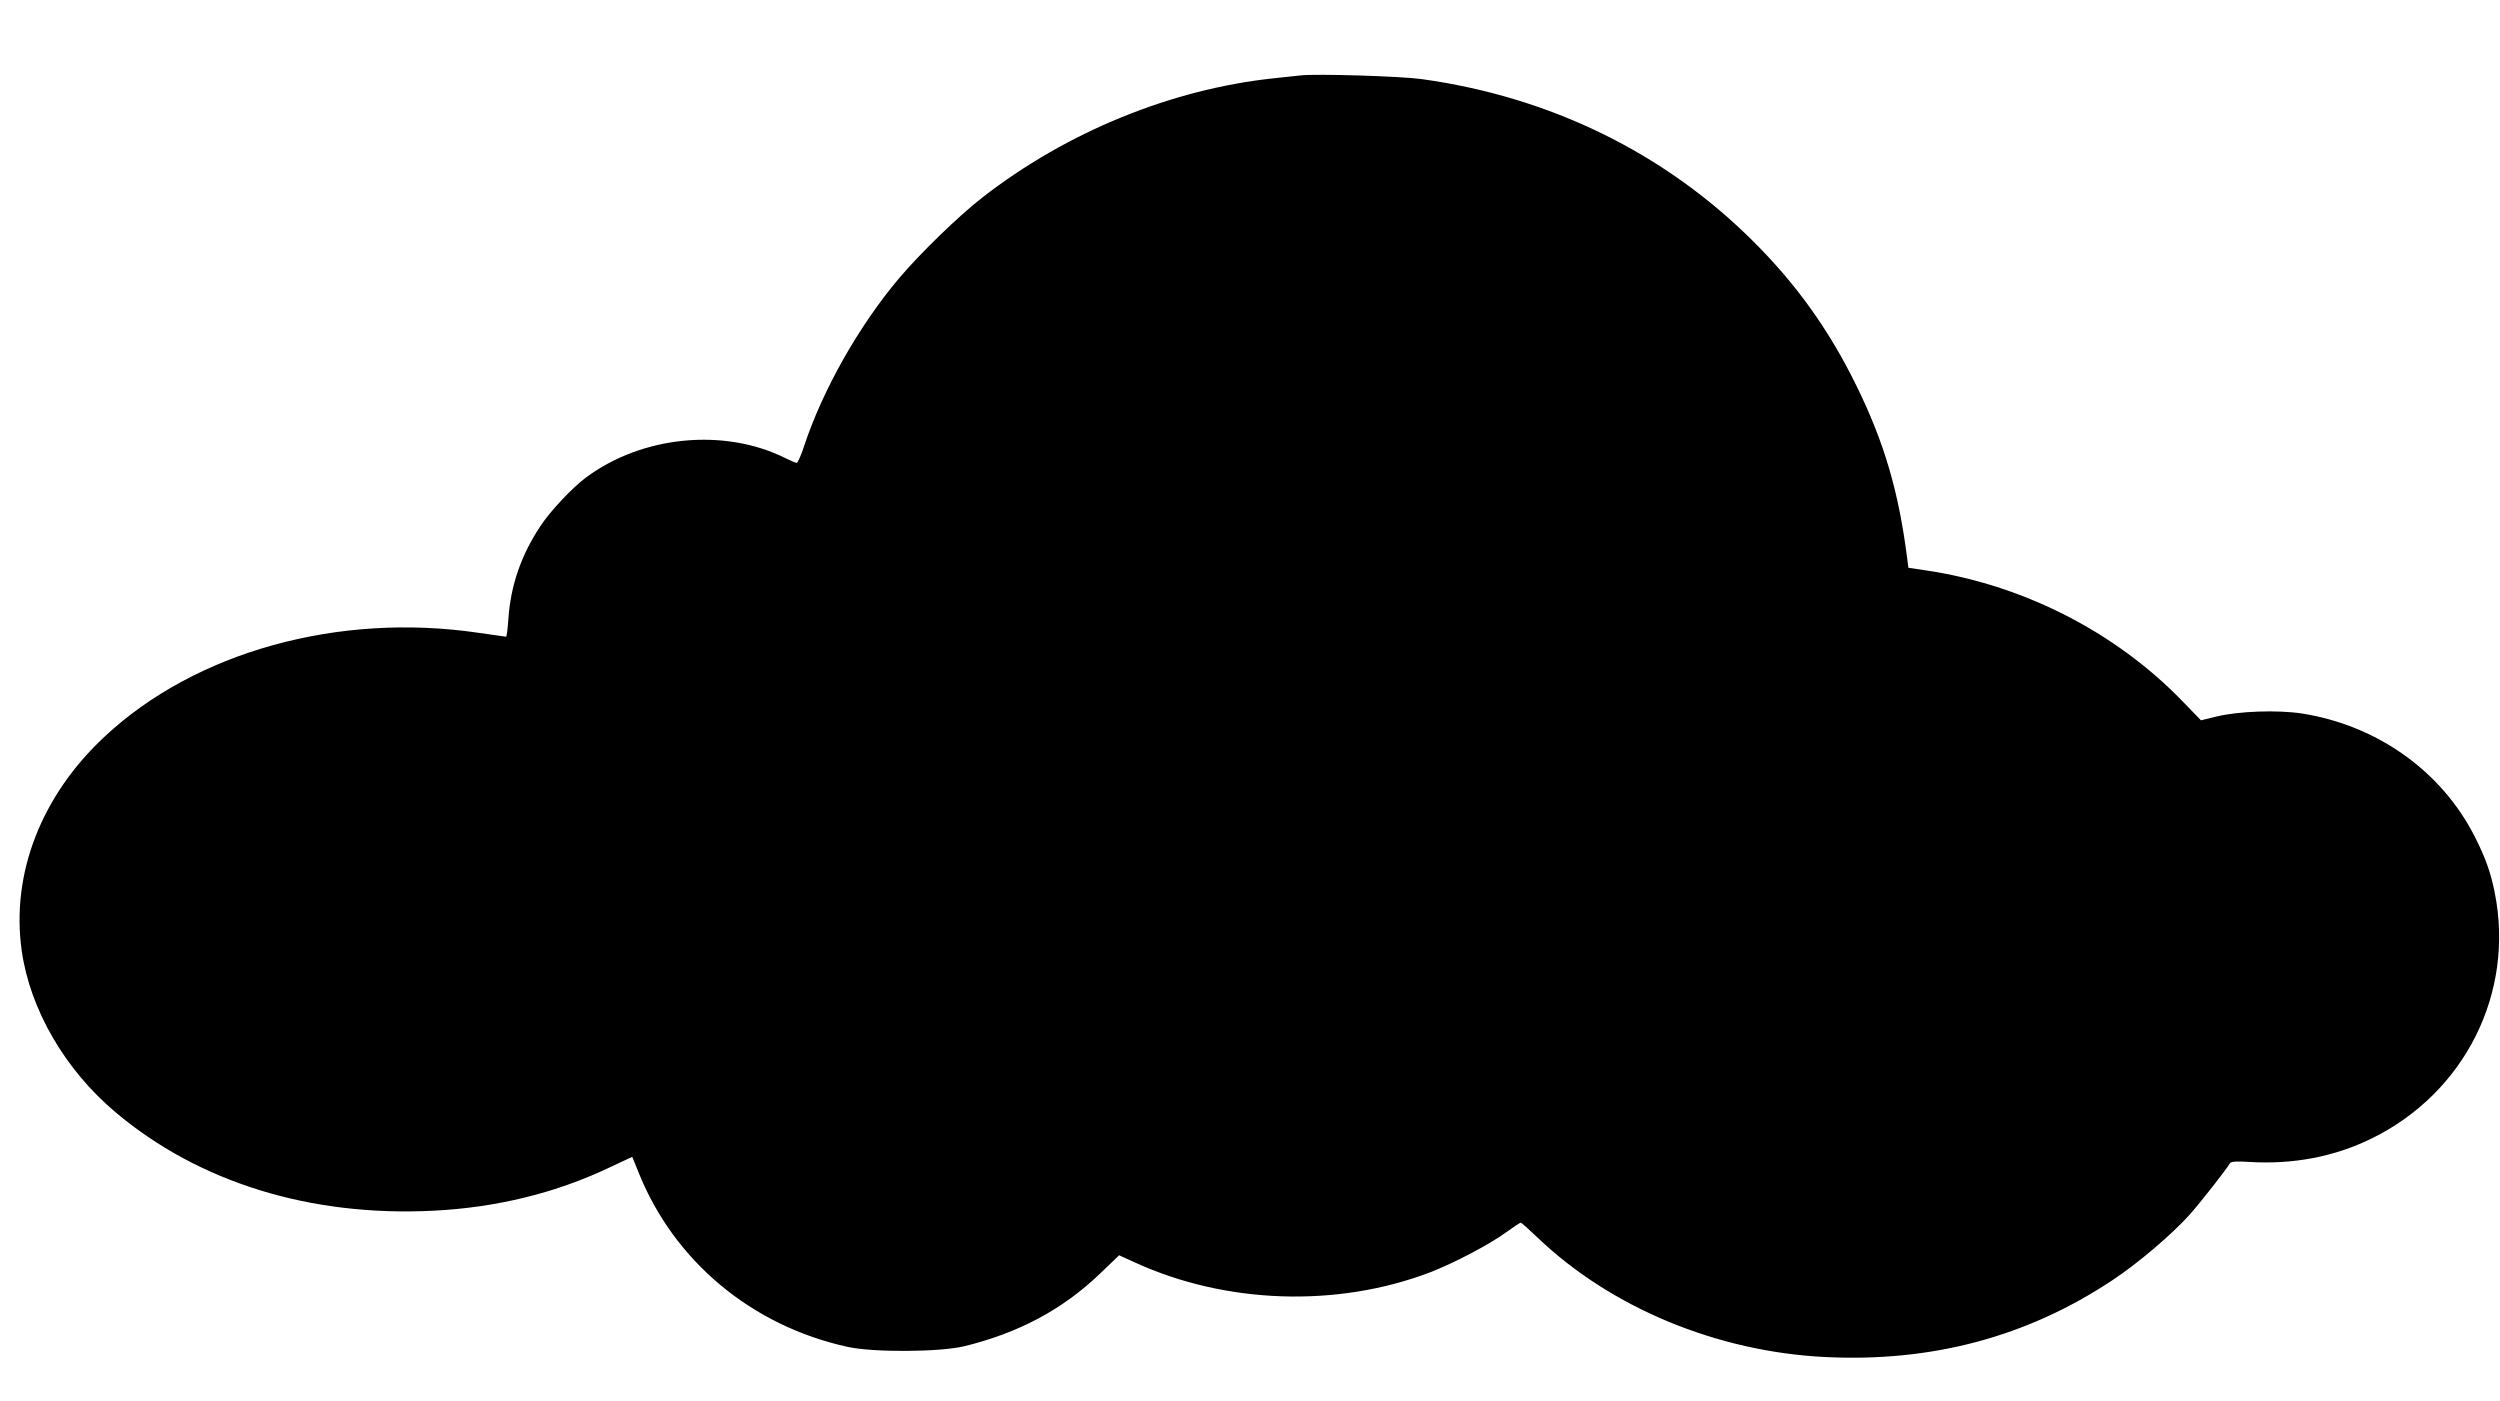
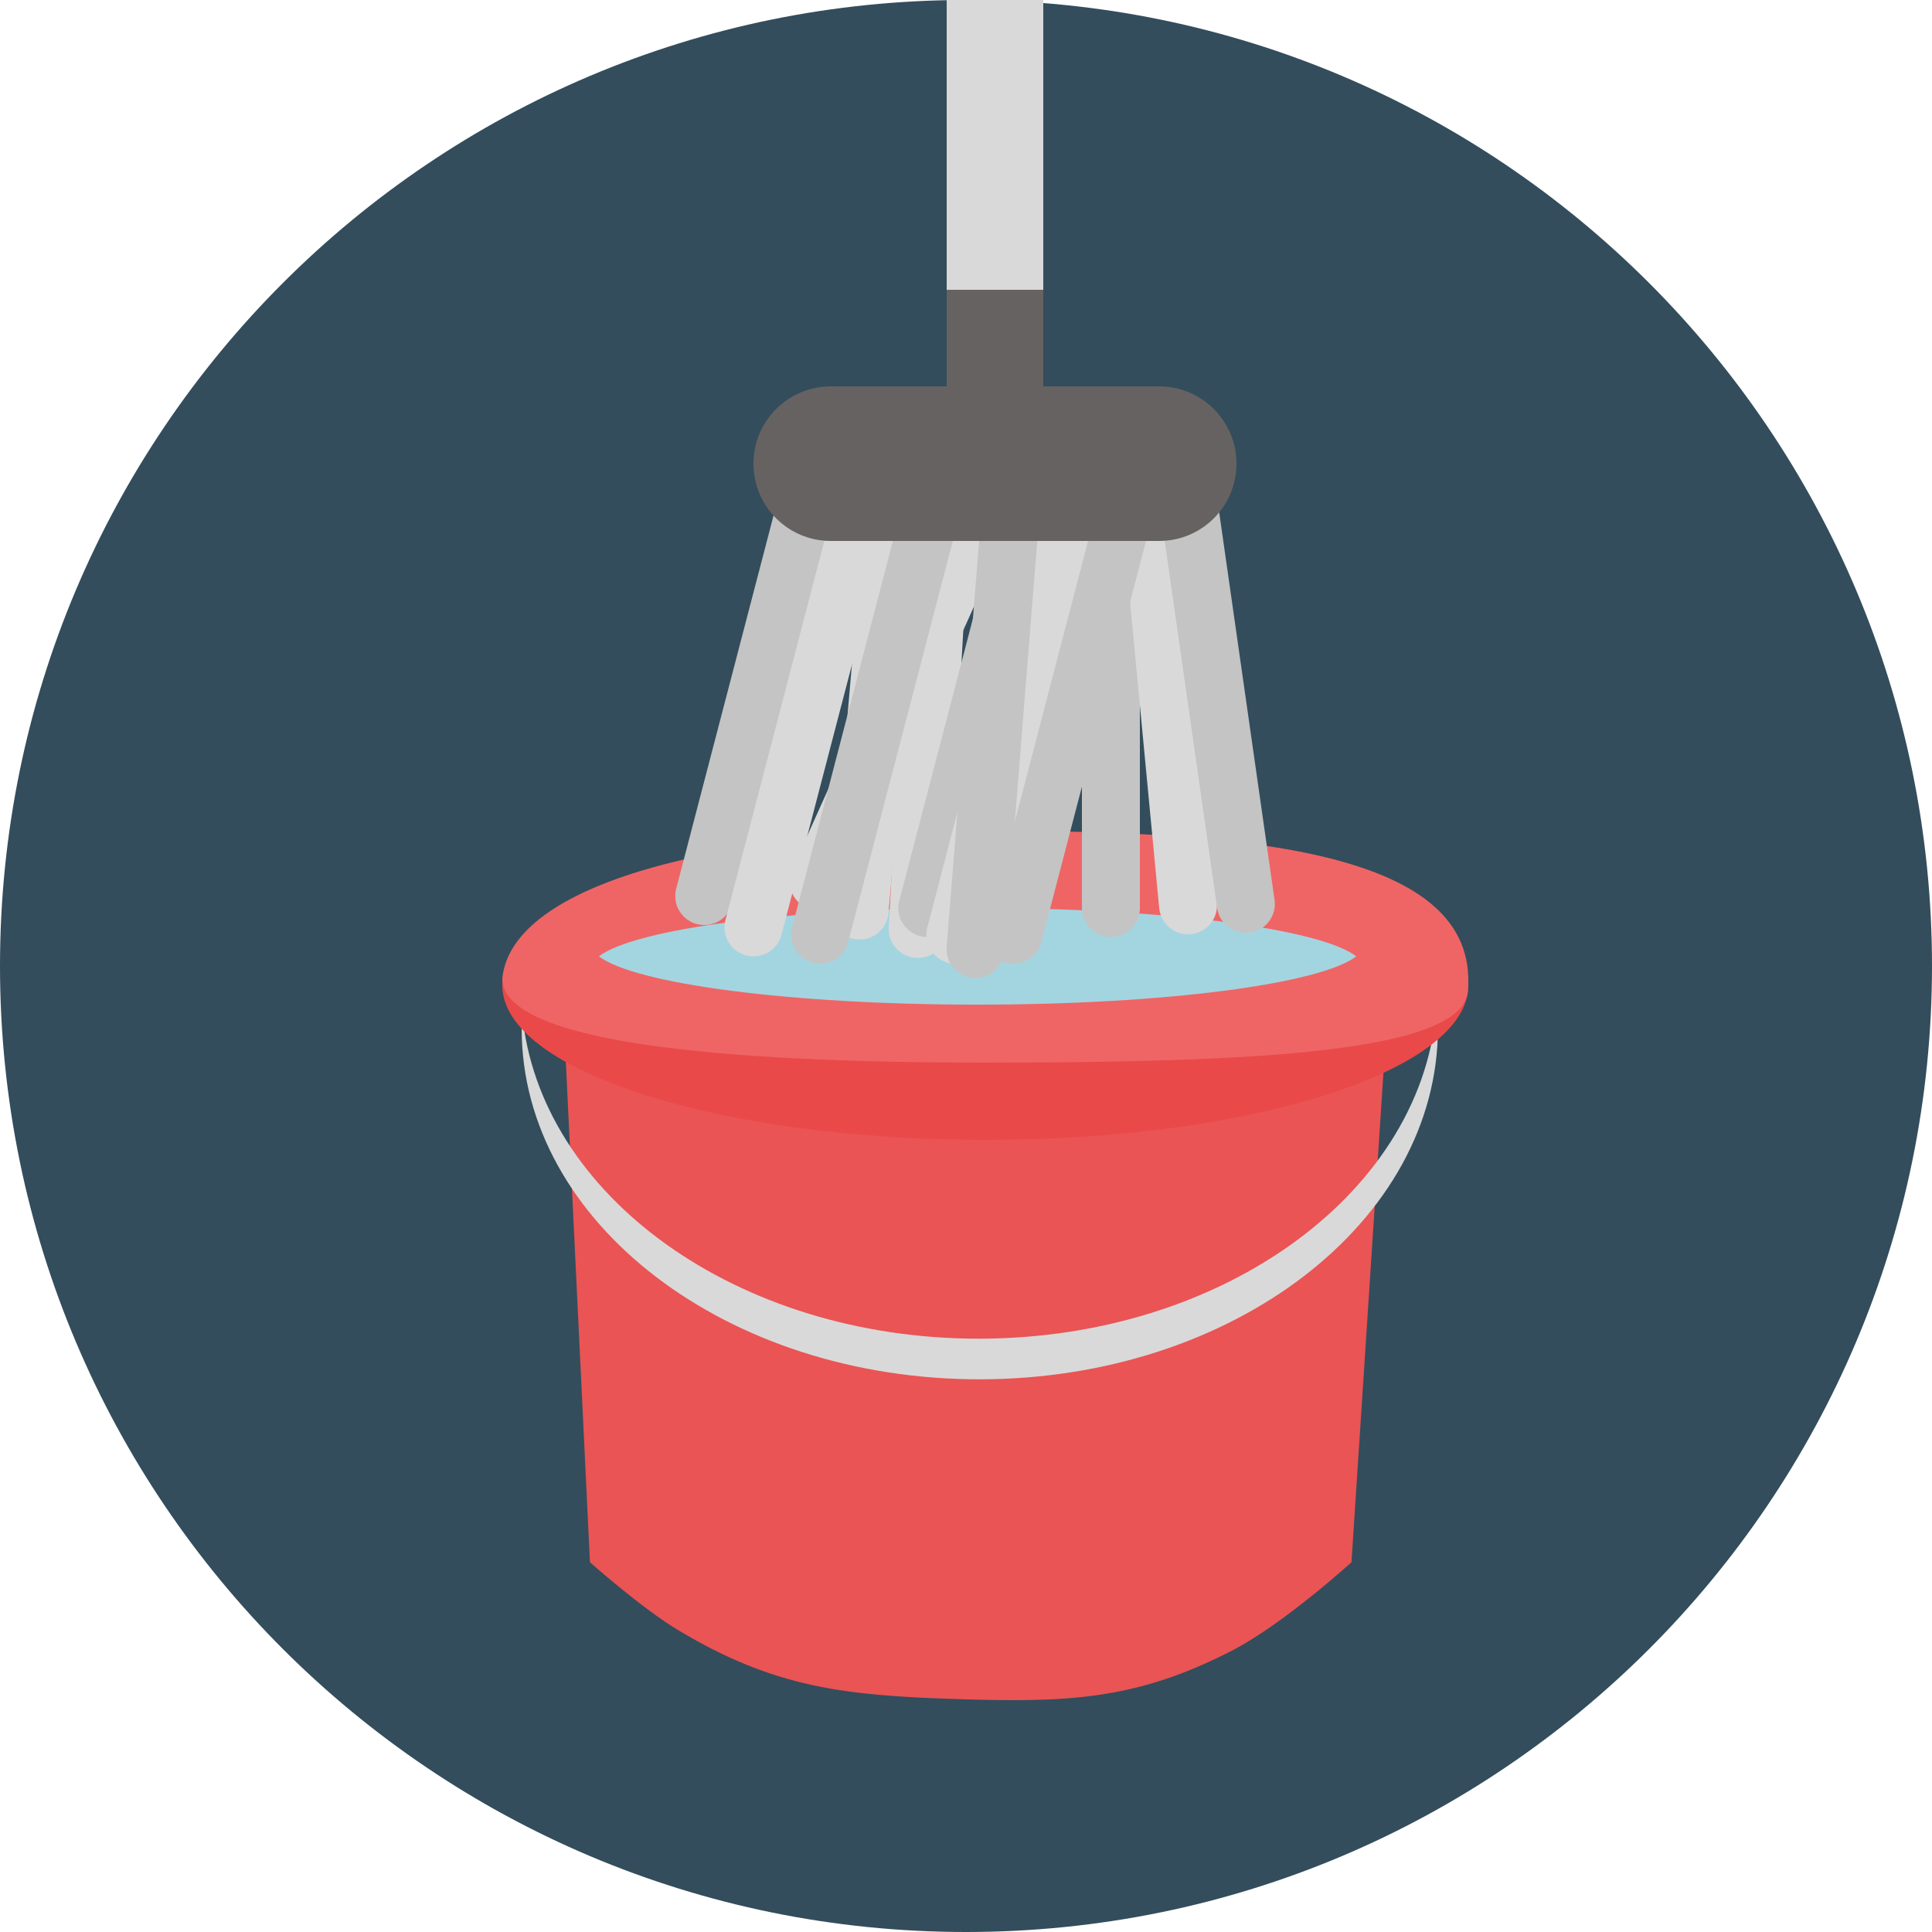
- <svg xmlns="http://www.w3.org/2000/svg" version="1.0" width="1280pt" height="717pt" viewBox="0 0 1280 717" preserveAspectRatio="xMidYMid meet">
-   <g transform="translate(0,717) scale(0.1,-0.1)" fill="#000000" stroke="none">
-     <path d="M6660 6784 c-19 -2 -82 -9 -140 -15 -523 -56 -1058 -274 -1490 -610 -121 -94 -319 -286 -427 -414 -206 -244 -392 -573 -487 -862 -15 -46 -32 -83 -37 -83 -5 0 -31 11 -57 24 -312 156 -733 116 -1022 -99 -70 -52 -183 -172 -234 -250 -98 -148 -151 -302 -163 -472 -3 -51 -9 -93 -12 -93 -3 0 -67 9 -141 20 -717 106 -1450 -97 -1915 -532 -324 -302 -479 -702 -424 -1094 42 -301 221 -611 482 -830 424 -357 994 -534 1623 -503 326 16 632 91 910 224 l111 52 33 -81 c182 -454 580 -785 1070 -892 130 -29 470 -27 596 3 279 68 504 188 696 372 l98 94 81 -37 c466 -213 1035 -232 1512 -50 119 46 303 142 389 205 37 27 71 49 74 49 4 0 43 -35 88 -78 374 -357 917 -583 1471 -610 545 -27 1034 103 1470 393 132 87 305 235 396 336 55 62 183 225 207 264 5 8 36 10 97 6 225 -14 436 26 628 120 477 234 733 745 630 1259 -21 105 -48 180 -104 290 -171 334 -500 567 -884 627 -125 19 -325 12 -438 -16 l-78 -19 -97 100 c-343 354 -817 595 -1314 668 l-87 13 -6 46 c-43 341 -117 595 -260 886 -139 284 -307 519 -529 740 -456 454 -1040 739 -1697 830 -107 15 -539 28 -619 19z" />
-   </g>
+ <svg xmlns="http://www.w3.org/2000/svg" width="100" height="100" viewBox="0 0 100 100" fill="none">
+   <circle cx="50" cy="50" r="50" fill="#334D5C" />
+   <path d="M29 49L72 49.506L69.952 80.861C69.952 80.861 66.464 84.036 63.809 85.413C58.775 88.025 55.159 88.125 49.476 87.942C43.709 87.756 40.079 87.353 35.143 84.401C33.193 83.235 30.536 80.861 30.536 80.861L29 49Z" fill="#EA5454" />
+   <path fill-rule="evenodd" clip-rule="evenodd" d="M27.025 52.432C27.009 52.709 27.002 52.988 27.002 53.268C27.018 63.299 37.648 71.414 50.743 71.393C63.839 71.372 74.442 63.223 74.426 53.191C74.425 52.765 74.405 52.342 74.367 51.923C73.812 61.568 63.438 69.269 50.708 69.29C38.168 69.31 27.89 61.871 27.025 52.432Z" fill="#D9D9D9" />
+   <path d="M76 51C76 55.418 64.807 59 51 59C37.193 59 26 55.418 26 51C26 46.582 37.193 43 51 43C64.807 43 76 46.582 76 51Z" fill="#EA4949" />
+   <path d="M75.984 51.182C75.984 54.495 64.795 55 50.992 55C37.189 55 26 53.95 26 50.636C26.5 45.727 37.189 43 50.992 43C64.795 43 76.484 44.091 75.984 51.182Z" fill="#EF6565" />
+   <path fill-rule="evenodd" clip-rule="evenodd" d="M31 49.5C32.853 48.074 40.924 47 50.6 47C60.276 47 68.347 48.074 70.2 49.5C68.347 50.926 60.276 52 50.6 52C40.924 52 32.853 50.926 31 49.5Z" fill="#A3D5E0" />
+   <path d="M49 0H54V18H49V0Z" fill="#D9D9D9" />
+   <rect x="49" y="15" width="5" height="10" fill="#676262" />
+   <path d="M51.368 25.616L42.368 45.615" stroke="#D9D9D9" stroke-width="3" stroke-linecap="round" />
+   <path d="M48.498 30.083L47.498 48.083" stroke="#D9D9D9" stroke-width="3" stroke-linecap="round" />
+   <path d="M57.5 25V47" stroke="#C4C4C4" stroke-width="3" stroke-linecap="round" />
+   <path d="M59.493 25.858L61.493 46.858" stroke="#D9D9D9" stroke-width="3" stroke-linecap="round" />
+   <path d="M61.485 25.788L64.485 46.788" stroke="#C4C4C4" stroke-width="3" stroke-linecap="round" />
+   <path d="M46.494 24.13L44.494 47.13" stroke="#D9D9D9" stroke-width="3" stroke-linecap="round" />
+   <path d="M54 24L48 47" stroke="#C4C4C4" stroke-width="3" stroke-linecap="round" />
+   <path d="M42.451 23.379L36.451 46.379" stroke="#C4C4C4" stroke-width="3" stroke-linecap="round" />
+   <path d="M58.451 25.379L52.451 48.379" stroke="#C4C4C4" stroke-width="3" stroke-linecap="round" />
+   <path d="M45 25L39 48" stroke="#D9D9D9" stroke-width="3" stroke-linecap="round" />
+   <path d="M48.451 25.379L42.451 48.379" stroke="#C4C4C4" stroke-width="3" stroke-linecap="round" />
+   <path d="M55.451 25.379L49.451 48.379" stroke="#D9D9D9" stroke-width="3" stroke-linecap="round" />
+   <path d="M52.495 24.12L50.495 49.12" stroke="#C4C4C4" stroke-width="3" stroke-linecap="round" />
+   <rect x="39" y="20" width="25" height="8" rx="4" fill="#676262" />
</svg>
